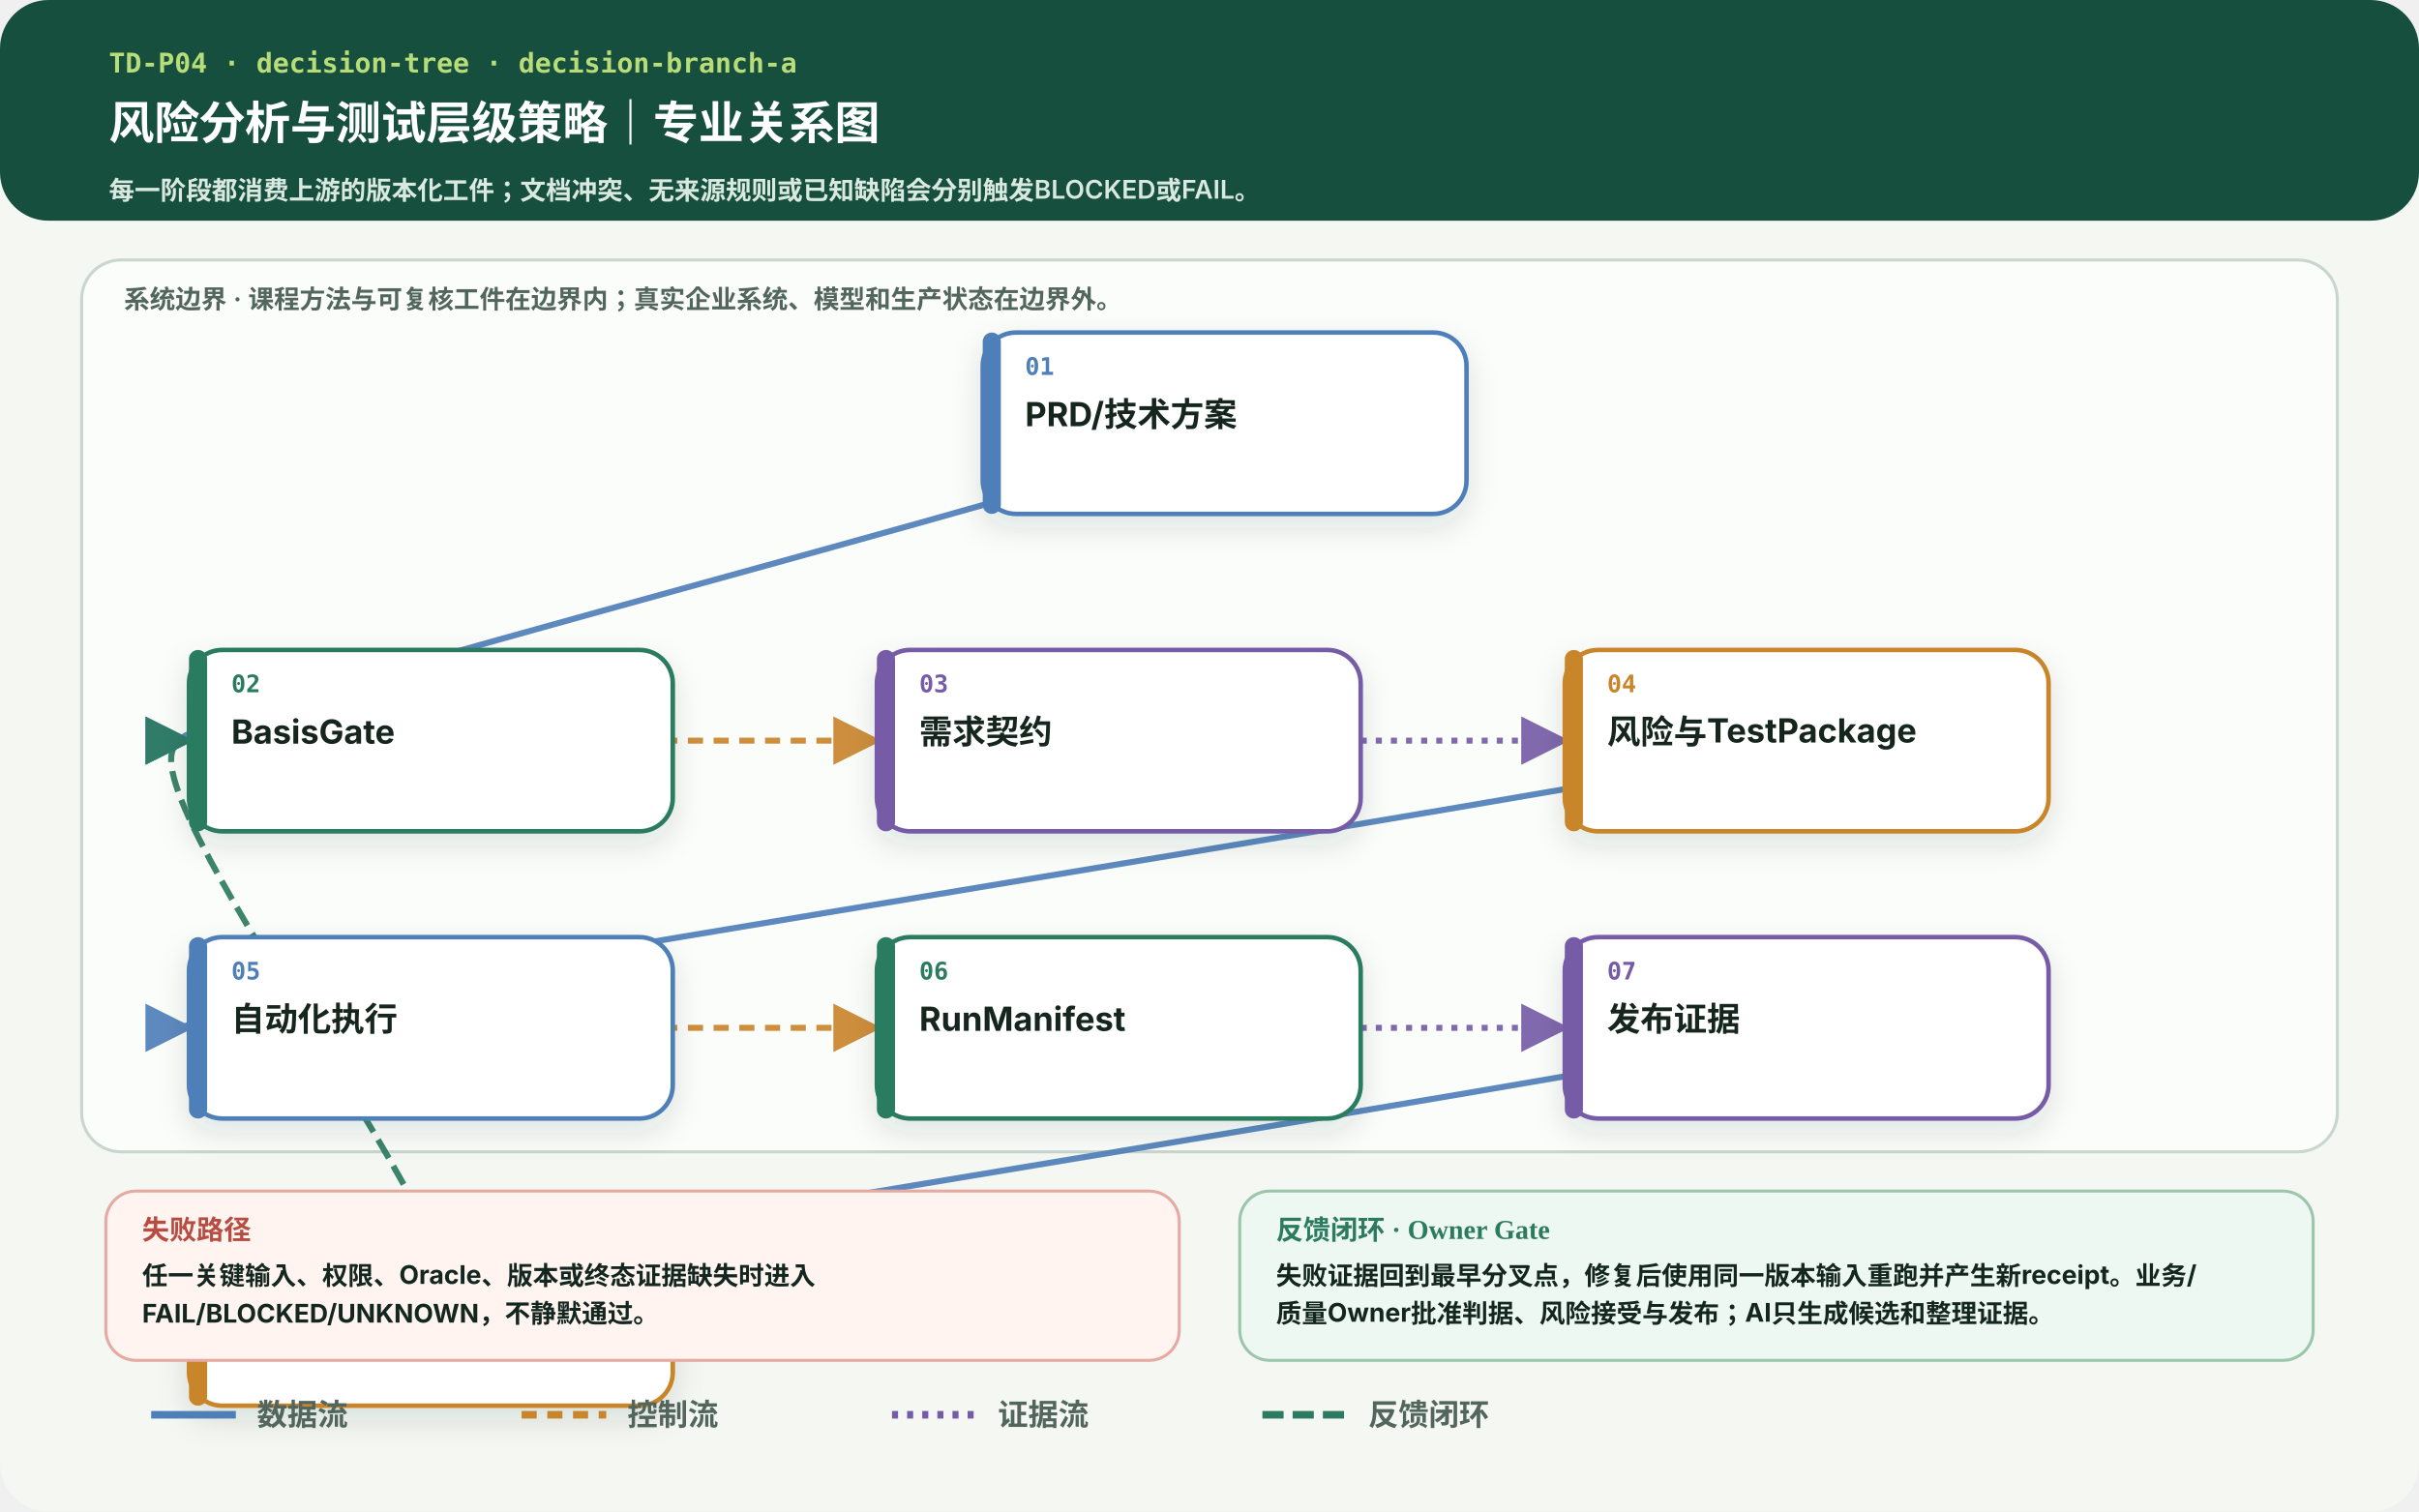
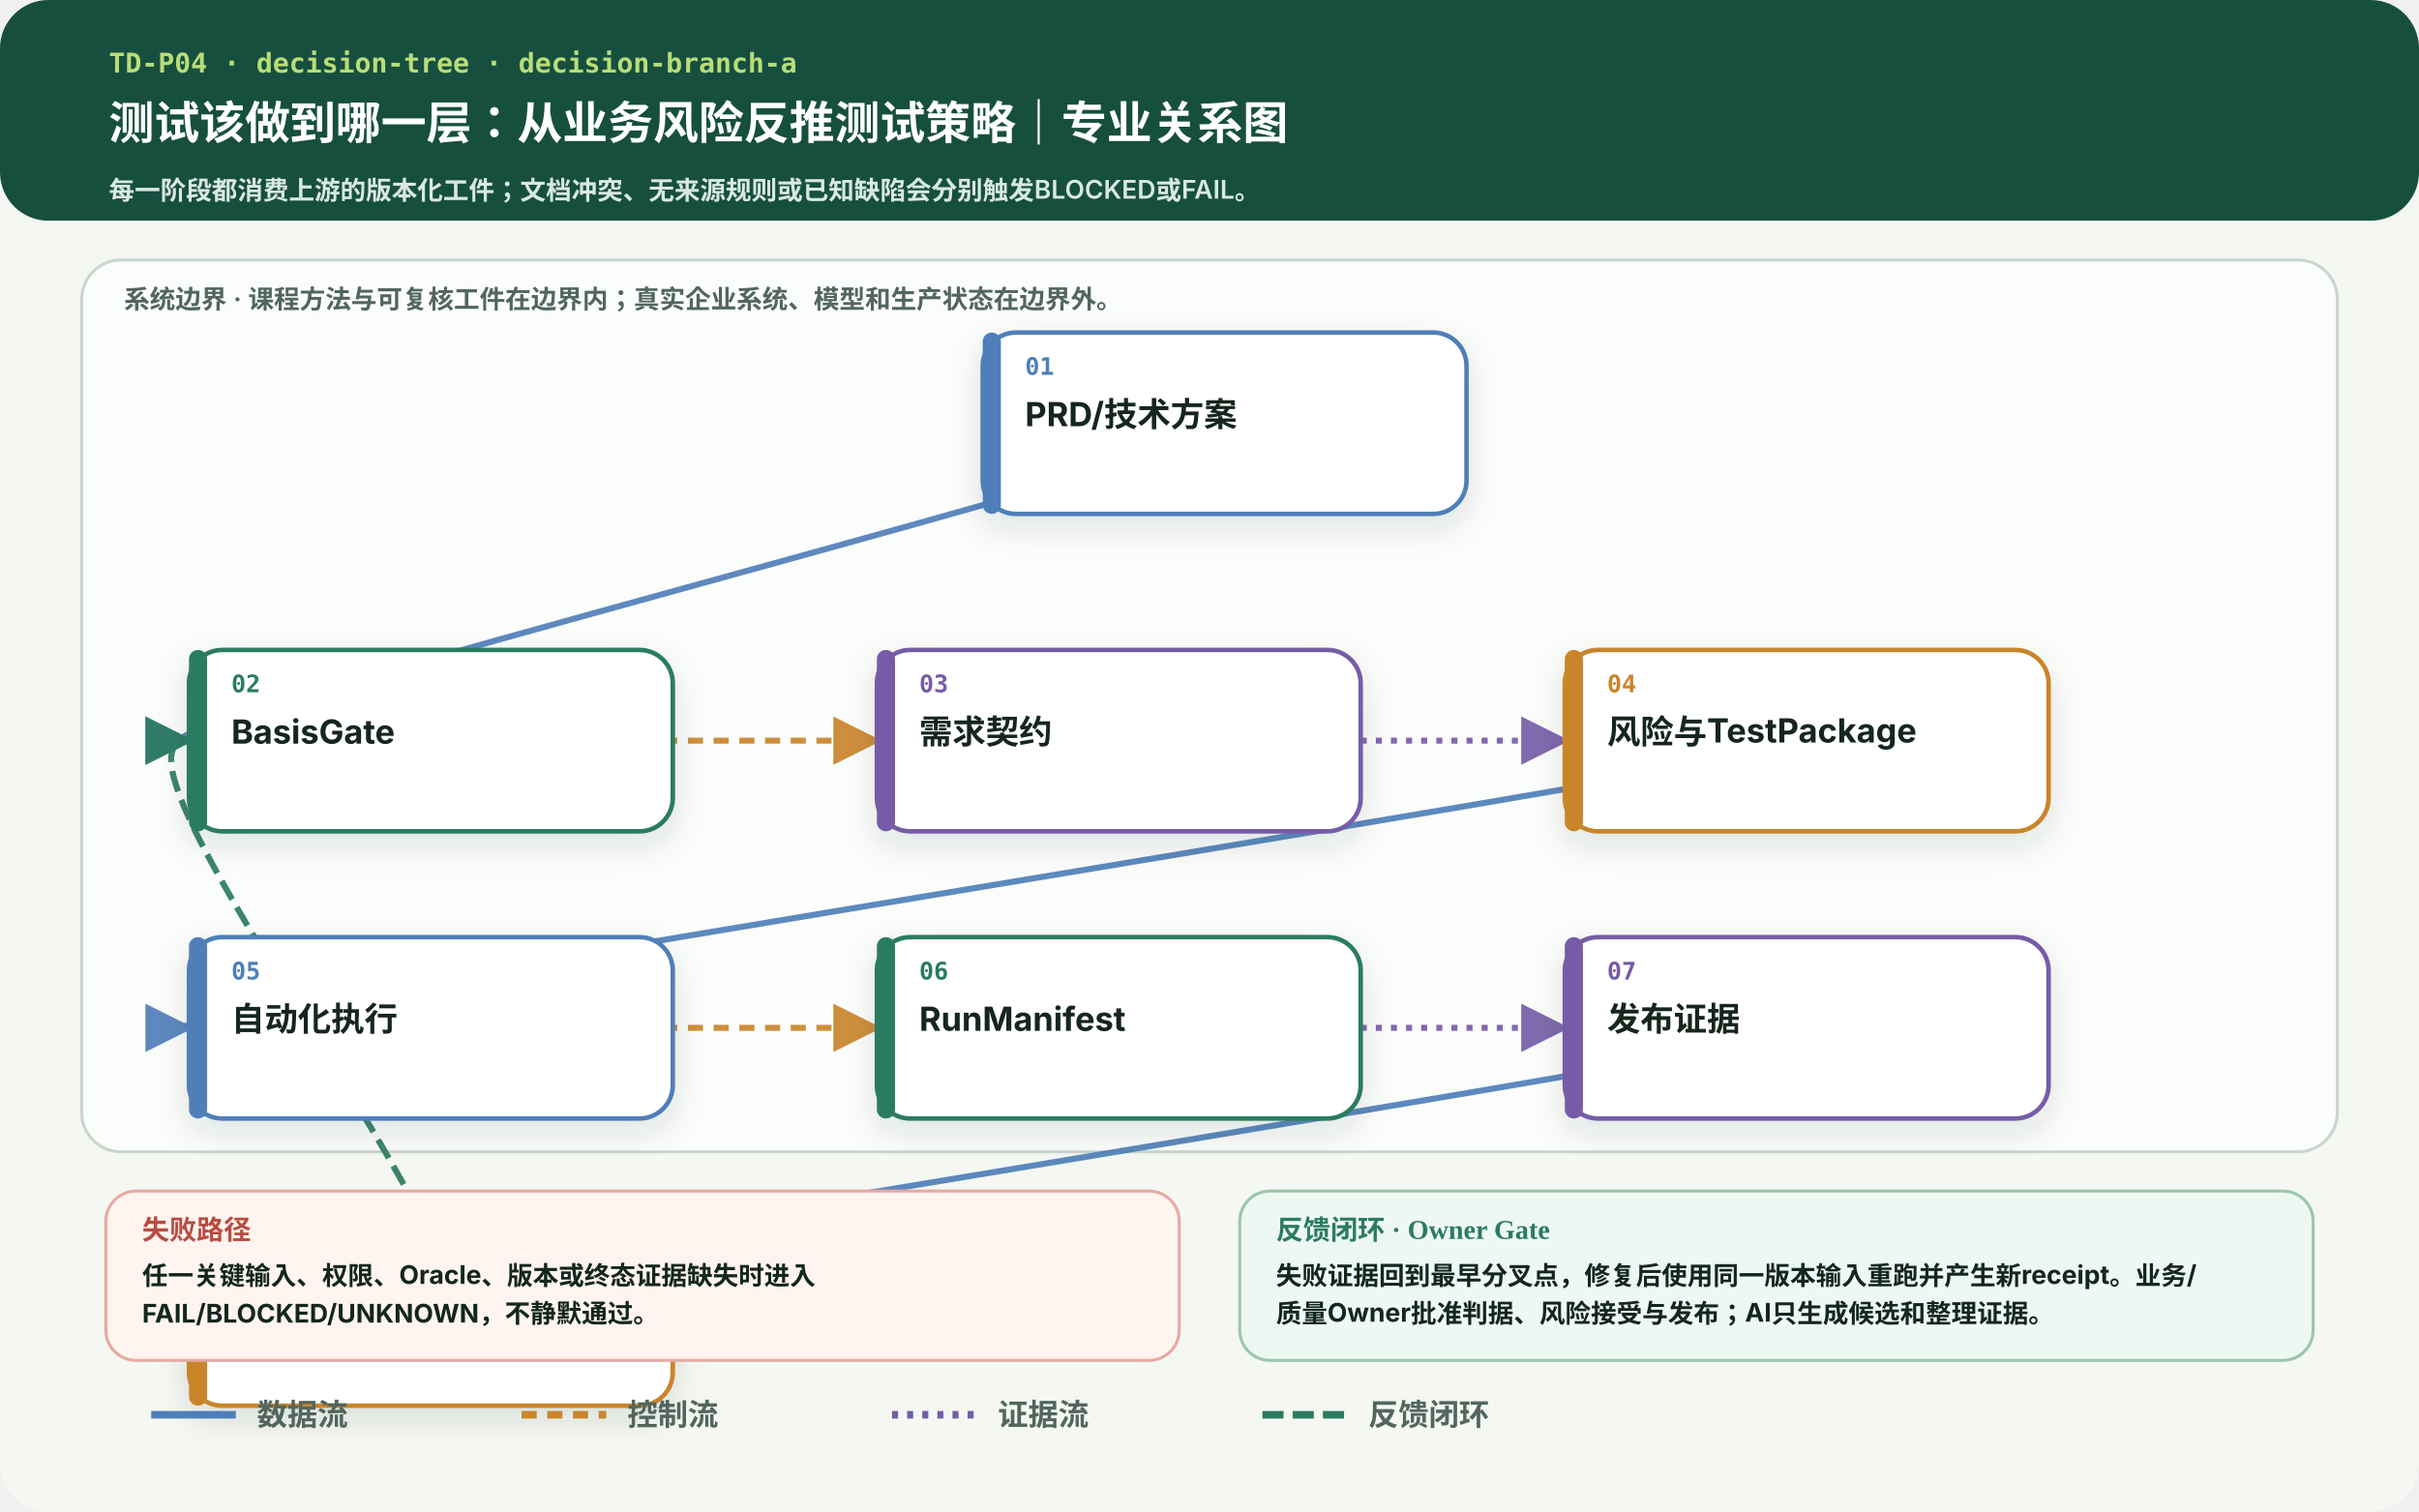
<svg xmlns="http://www.w3.org/2000/svg" role="img" aria-labelledby="title desc" viewBox="0 0 1600 1000" width="1600" height="1000">
  <defs>
    <filter id="shadow" x="-15%" y="-15%" width="130%" height="140%">
      <feDropShadow dx="0" dy="8" stdDeviation="10" flood-color="#173f32" flood-opacity="0.12" />
    </filter>
    <marker id="arrow-data" viewBox="0 0 10 10" refX="9" refY="5" markerWidth="8" markerHeight="8" orient="auto-start-reverse">
      <path d="M 0 0 L 10 5 L 0 10 z" fill="#4f7fb8" />
    </marker>
    <marker id="arrow-control" viewBox="0 0 10 10" refX="9" refY="5" markerWidth="8" markerHeight="8" orient="auto-start-reverse">
      <path d="M 0 0 L 10 5 L 0 10 z" fill="#c9852c" />
    </marker>
    <marker id="arrow-evidence" viewBox="0 0 10 10" refX="9" refY="5" markerWidth="8" markerHeight="8" orient="auto-start-reverse">
      <path d="M 0 0 L 10 5 L 0 10 z" fill="#765ca6" />
    </marker>
    <marker id="arrow-feedback" viewBox="0 0 10 10" refX="9" refY="5" markerWidth="8" markerHeight="8" orient="auto-start-reverse">
      <path d="M 0 0 L 10 5 L 0 10 z" fill="#2c7b61" />
    </marker>
  </defs>
  <rect width="1600" height="1000" rx="32" fill="#f4f7f2" />
  <rect x="0" y="0" width="1600" height="146" rx="32" fill="#174f3f" />
  <text x="72" y="48" font-family="ui-monospace,SFMono-Regular,Menlo,monospace" font-size="18" font-weight="800" fill="#b8dd78">TD-P04 · decision-tree · decision-branch-a</text>
-   <text x="72" y="92" text-anchor="start" font-family="-apple-system,BlinkMacSystemFont,'Segoe UI','PingFang SC',sans-serif" font-size="30" font-weight="800" fill="#ffffff">风险分析与测试层级策略｜专业关系图</text>
+   <text x="72" y="92" text-anchor="start" font-family="-apple-system,BlinkMacSystemFont,'Segoe UI','PingFang SC',sans-serif" font-size="30" font-weight="800" fill="#ffffff">测试该做到哪一层：从业务风险反推测试策略｜专业关系图</text>
  <text x="72" y="132" text-anchor="start" font-family="-apple-system,BlinkMacSystemFont,'Segoe UI','PingFang SC',sans-serif" font-size="17" font-weight="600" fill="#d9e9df">每一阶段都消费上游的版本化工件；文档冲突、无来源规则或已知缺陷会分别触发BLOCKED或FAIL。</text>
  <rect x="54" y="172" width="1492" height="590" rx="26" fill="#fbfdfb" stroke="#c9d6cf" stroke-width="2" />
  <text x="82" y="204" font-size="17" font-weight="800" fill="#52665e">系统边界 · 课程方法与可复核工件在边界内；真实企业系统、模型和生产状态在边界外。</text>
  <path d="M 810 280 C 885 280, 50 490, 125 490" fill="none" stroke="#4f7fb8" stroke-width="4" stroke-dasharray="" marker-end="url(#arrow-data)" opacity="0.92" />
  <path d="M 285 490 C 360 490, 505 490, 580 490" fill="none" stroke="#c9852c" stroke-width="4" stroke-dasharray="10 7" marker-end="url(#arrow-control)" opacity="0.92" />
  <path d="M 740 490 C 815 490, 960 490, 1035 490" fill="none" stroke="#765ca6" stroke-width="4" stroke-dasharray="4 6" marker-end="url(#arrow-evidence)" opacity="0.92" />
  <path d="M 1195 490 C 1270 490, 50 680, 125 680" fill="none" stroke="#4f7fb8" stroke-width="4" stroke-dasharray="" marker-end="url(#arrow-data)" opacity="0.92" />
  <path d="M 285 680 C 360 680, 505 680, 580 680" fill="none" stroke="#c9852c" stroke-width="4" stroke-dasharray="10 7" marker-end="url(#arrow-control)" opacity="0.92" />
  <path d="M 740 680 C 815 680, 960 680, 1035 680" fill="none" stroke="#765ca6" stroke-width="4" stroke-dasharray="4 6" marker-end="url(#arrow-evidence)" opacity="0.92" />
  <path d="M 1195 680 C 1270 680, 50 870, 125 870" fill="none" stroke="#4f7fb8" stroke-width="4" stroke-dasharray="" marker-end="url(#arrow-data)" opacity="0.92" />
  <path d="M 285 870 C 360 870, 50 490, 125 490" fill="none" stroke="#2c7b61" stroke-width="4" stroke-dasharray="14 6" marker-end="url(#arrow-feedback)" opacity="0.92" />
  <g filter="url(#shadow)">
    <rect x="650" y="220" width="320" height="120" rx="22" fill="#ffffff" stroke="#4f7fb8" stroke-width="3" />
    <rect x="650" y="220" width="12" height="120" rx="6" fill="#4f7fb8" />
    <text x="678" y="248" font-family="ui-monospace,SFMono-Regular,Menlo,monospace" font-size="16" font-weight="800" fill="#4f7fb8">01</text>
    <text x="678" y="282" text-anchor="start" font-family="-apple-system,BlinkMacSystemFont,'Segoe UI','PingFang SC',sans-serif" font-size="22" font-weight="700" fill="#13261f">PRD/技术方案</text>
  </g>
  <g filter="url(#shadow)">
    <rect x="125" y="430" width="320" height="120" rx="22" fill="#ffffff" stroke="#2c7b61" stroke-width="3" />
    <rect x="125" y="430" width="12" height="120" rx="6" fill="#2c7b61" />
    <text x="153" y="458" font-family="ui-monospace,SFMono-Regular,Menlo,monospace" font-size="16" font-weight="800" fill="#2c7b61">02</text>
    <text x="153" y="492" text-anchor="start" font-family="-apple-system,BlinkMacSystemFont,'Segoe UI','PingFang SC',sans-serif" font-size="22" font-weight="700" fill="#13261f">BasisGate</text>
  </g>
  <g filter="url(#shadow)">
    <rect x="580" y="430" width="320" height="120" rx="22" fill="#ffffff" stroke="#765ca6" stroke-width="3" />
    <rect x="580" y="430" width="12" height="120" rx="6" fill="#765ca6" />
    <text x="608" y="458" font-family="ui-monospace,SFMono-Regular,Menlo,monospace" font-size="16" font-weight="800" fill="#765ca6">03</text>
    <text x="608" y="492" text-anchor="start" font-family="-apple-system,BlinkMacSystemFont,'Segoe UI','PingFang SC',sans-serif" font-size="22" font-weight="700" fill="#13261f">需求契约</text>
  </g>
  <g filter="url(#shadow)">
    <rect x="1035" y="430" width="320" height="120" rx="22" fill="#ffffff" stroke="#c9852c" stroke-width="3" />
    <rect x="1035" y="430" width="12" height="120" rx="6" fill="#c9852c" />
    <text x="1063" y="458" font-family="ui-monospace,SFMono-Regular,Menlo,monospace" font-size="16" font-weight="800" fill="#c9852c">04</text>
    <text x="1063" y="492" text-anchor="start" font-family="-apple-system,BlinkMacSystemFont,'Segoe UI','PingFang SC',sans-serif" font-size="22" font-weight="700" fill="#13261f">风险与TestPackage</text>
  </g>
  <g filter="url(#shadow)">
    <rect x="125" y="620" width="320" height="120" rx="22" fill="#ffffff" stroke="#4f7fb8" stroke-width="3" />
    <rect x="125" y="620" width="12" height="120" rx="6" fill="#4f7fb8" />
    <text x="153" y="648" font-family="ui-monospace,SFMono-Regular,Menlo,monospace" font-size="16" font-weight="800" fill="#4f7fb8">05</text>
    <text x="153" y="682" text-anchor="start" font-family="-apple-system,BlinkMacSystemFont,'Segoe UI','PingFang SC',sans-serif" font-size="22" font-weight="700" fill="#13261f">自动化执行</text>
  </g>
  <g filter="url(#shadow)">
    <rect x="580" y="620" width="320" height="120" rx="22" fill="#ffffff" stroke="#2c7b61" stroke-width="3" />
    <rect x="580" y="620" width="12" height="120" rx="6" fill="#2c7b61" />
    <text x="608" y="648" font-family="ui-monospace,SFMono-Regular,Menlo,monospace" font-size="16" font-weight="800" fill="#2c7b61">06</text>
    <text x="608" y="682" text-anchor="start" font-family="-apple-system,BlinkMacSystemFont,'Segoe UI','PingFang SC',sans-serif" font-size="22" font-weight="700" fill="#13261f">RunManifest</text>
  </g>
  <g filter="url(#shadow)">
    <rect x="1035" y="620" width="320" height="120" rx="22" fill="#ffffff" stroke="#765ca6" stroke-width="3" />
    <rect x="1035" y="620" width="12" height="120" rx="6" fill="#765ca6" />
    <text x="1063" y="648" font-family="ui-monospace,SFMono-Regular,Menlo,monospace" font-size="16" font-weight="800" fill="#765ca6">07</text>
    <text x="1063" y="682" text-anchor="start" font-family="-apple-system,BlinkMacSystemFont,'Segoe UI','PingFang SC',sans-serif" font-size="22" font-weight="700" fill="#13261f">发布证据</text>
  </g>
  <g filter="url(#shadow)">
    <rect x="125" y="810" width="320" height="120" rx="22" fill="#ffffff" stroke="#c9852c" stroke-width="3" />
    <rect x="125" y="810" width="12" height="120" rx="6" fill="#c9852c" />
    <text x="153" y="838" font-family="ui-monospace,SFMono-Regular,Menlo,monospace" font-size="16" font-weight="800" fill="#c9852c">08</text>
    <text x="153" y="872" text-anchor="start" font-family="-apple-system,BlinkMacSystemFont,'Segoe UI','PingFang SC',sans-serif" font-size="22" font-weight="700" fill="#13261f">版本化输入</text>
  </g>
  <g transform="translate(70 788)">
    <rect width="710" height="112" rx="20" fill="#fff4ef" stroke="#e5aaa2" stroke-width="2" />
    <text x="24" y="32" font-size="18" font-weight="900" fill="#b84c42">失败路径</text>
    <text x="24" y="62" text-anchor="start" font-family="-apple-system,BlinkMacSystemFont,'Segoe UI','PingFang SC',sans-serif" font-size="17" font-weight="650" fill="#13261f">任一关键输入、权限、Oracle、版本或终态证据缺失时进入</text>
    <text x="24" y="87" text-anchor="start" font-family="-apple-system,BlinkMacSystemFont,'Segoe UI','PingFang SC',sans-serif" font-size="17" font-weight="650" fill="#13261f">FAIL/BLOCKED/UNKNOWN，不静默通过。</text>
  </g>
  <g transform="translate(820 788)">
    <rect width="710" height="112" rx="20" fill="#eef8f2" stroke="#9bc6ac" stroke-width="2" />
    <text x="24" y="32" font-size="18" font-weight="900" fill="#2c7b61">反馈闭环 · Owner Gate</text>
    <text x="24" y="62" text-anchor="start" font-family="-apple-system,BlinkMacSystemFont,'Segoe UI','PingFang SC',sans-serif" font-size="17" font-weight="650" fill="#13261f">失败证据回到最早分叉点，修复后使用同一版本输入重跑并产生新receipt。业务/</text>
    <text x="24" y="87" text-anchor="start" font-family="-apple-system,BlinkMacSystemFont,'Segoe UI','PingFang SC',sans-serif" font-size="17" font-weight="650" fill="#13261f">质量Owner批准判据、风险接受与发布；AI只生成候选和整理证据。</text>
  </g>
  <g transform="translate(100 936)">
    <line x1="0" y1="0" x2="56" y2="0" stroke="#4f7fb8" stroke-width="5" stroke-dasharray="" />
    <text x="70" y="7" font-size="20" font-weight="700" fill="#52665e">数据流</text>
  </g>
  <g transform="translate(345 936)">
    <line x1="0" y1="0" x2="56" y2="0" stroke="#c9852c" stroke-width="5" stroke-dasharray="10 7" />
    <text x="70" y="7" font-size="20" font-weight="700" fill="#52665e">控制流</text>
  </g>
  <g transform="translate(590 936)">
    <line x1="0" y1="0" x2="56" y2="0" stroke="#765ca6" stroke-width="5" stroke-dasharray="4 6" />
    <text x="70" y="7" font-size="20" font-weight="700" fill="#52665e">证据流</text>
  </g>
  <g transform="translate(835 936)">
    <line x1="0" y1="0" x2="56" y2="0" stroke="#2c7b61" stroke-width="5" stroke-dasharray="14 6" />
    <text x="70" y="7" font-size="20" font-weight="700" fill="#52665e">反馈闭环</text>
  </g>
</svg>
